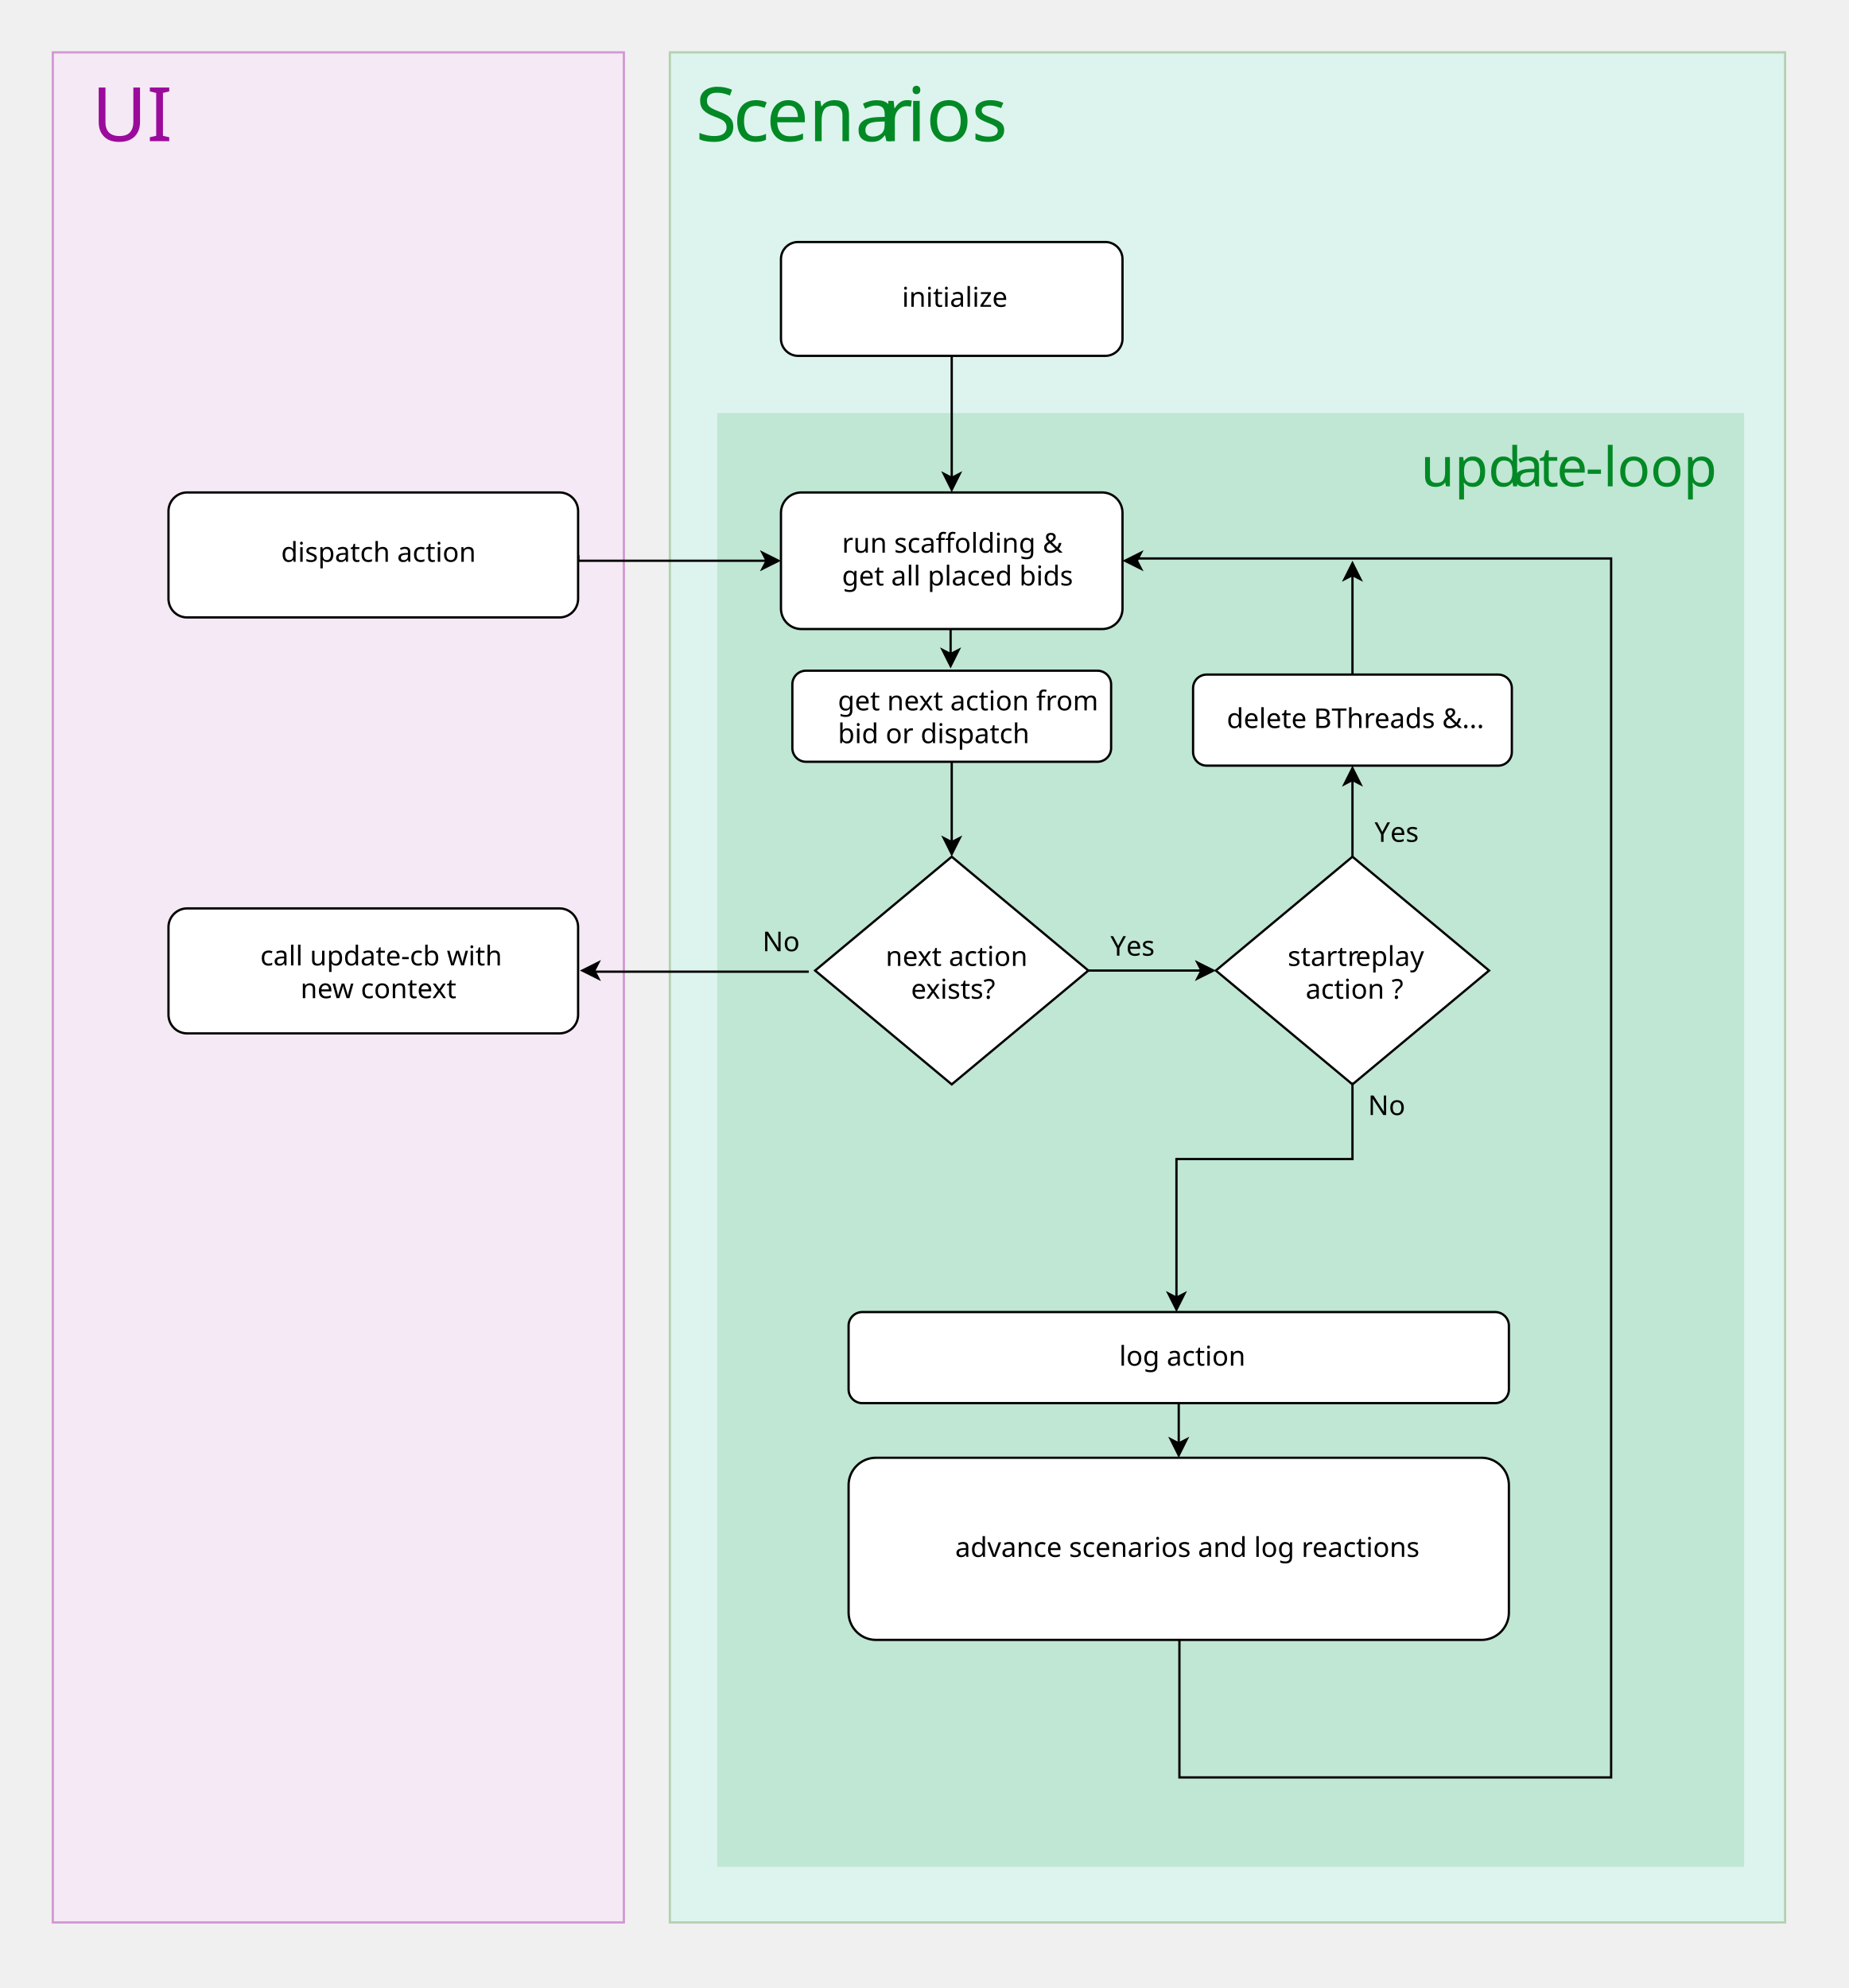
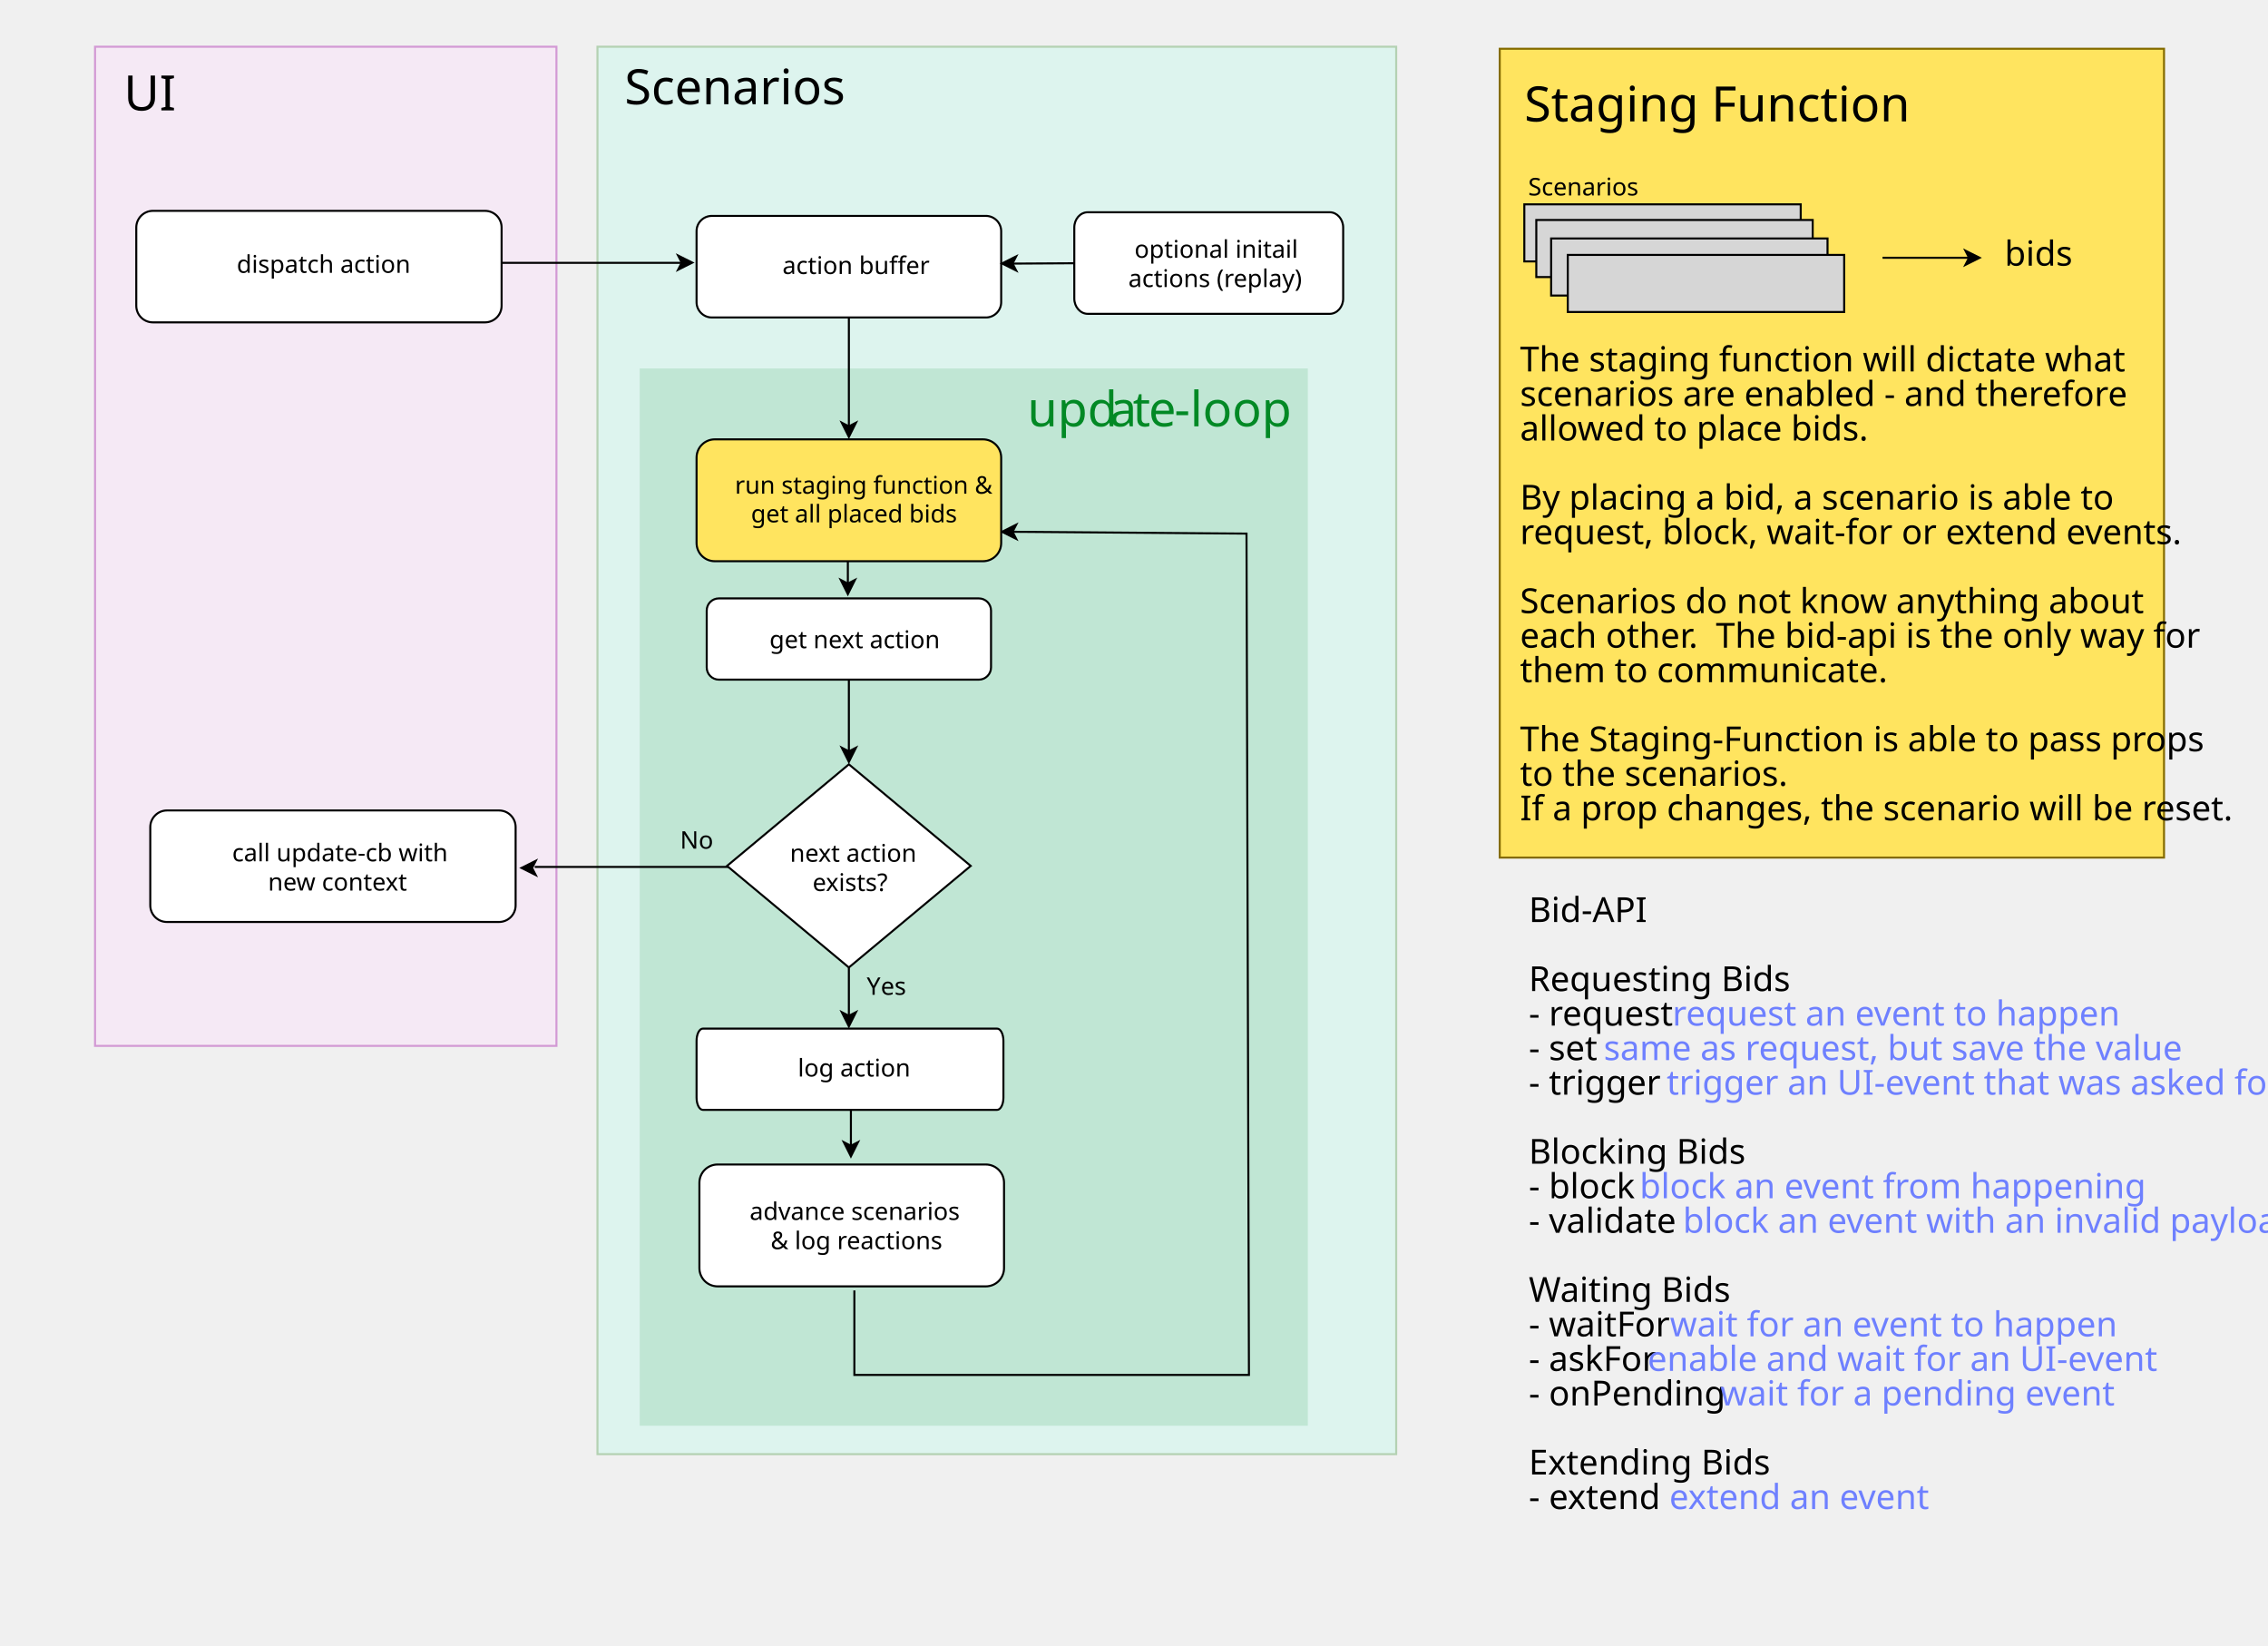
- <svg xmlns="http://www.w3.org/2000/svg" version="1.1" id="Ebene_1" x="0px" y="0px" width="812px" height="873.2px" viewBox="0 0 812 873.2" style="enable-background:new 0 0 812 873.2;" xml:space="preserve">
+ <svg xmlns="http://www.w3.org/2000/svg" version="1.1" id="Ebene_1" x="0px" y="0px" width="1116.8px" height="810.1px" viewBox="0 0 1116.8 810.1" style="enable-background:new 0 0 1116.8 810.1;" xml:space="preserve">
  <style type="text/css">
	.st0{opacity:0.26;fill:#A6FFE8;stroke:#067700;stroke-miterlimit:10;enable-background:new    ;}
	.st1{opacity:0.13;fill:#028925;enable-background:new    ;}
	.st2{opacity:0.36;fill:#FFDEFE;stroke:#9F00A3;stroke-miterlimit:10;enable-background:new    ;}
- 	.st3{fill:#9B0B9B;}
+ 	.st3{fill:#028925;}
	.st4{font-family:'MyriadPro-Regular';}
- 	.st5{font-size:33px;}
- 	.st6{fill:#028925;}
- 	.st7{font-size:24px;}
- 	.st8{fill:none;stroke:#000000;stroke-miterlimit:10;}
- 	.st9{stroke:#000000;stroke-miterlimit:10;}
- 	.st10{fill:#FFFFFF;stroke:#000000;stroke-miterlimit:10;}
- 	.st11{font-family:'HelveticaNeue-Light';}
- 	.st12{font-size:12px;}
- 	.st13{fill:none;}
- 	.st14{font-family:'ArialMT';}
- 	.st15{letter-spacing:-1;}
- 	.st16{fill:#FFFFFF;stroke:#000000;}
- 	.st17{enable-background:new    ;}
+ 	.st5{font-size:24px;}
+ 	.st6{stroke:#000000;stroke-miterlimit:10;}
+ 	.st7{fill:none;}
+ 	.st8{font-family:'ArialMT';}
+ 	.st9{font-size:12px;}
+ 	.st10{fill:none;stroke:#000000;stroke-miterlimit:10;}
+ 	.st11{fill:#FFFFFF;stroke:#000000;}
+ 	.st12{fill:#FFFFFF;stroke:#000000;stroke-miterlimit:10;}
+ 	.st13{fill:#FFE45F;stroke:#000000;}
+ 	.st14{enable-background:new    ;}
+ 	.st15{fill:#FFE45F;stroke:#846B00;stroke-miterlimit:10;}
+ 	.st16{fill:#D6D6D6;stroke:#000000;stroke-miterlimit:10;}
+ 	.st17{font-size:17px;}
+ 	.st18{fill:#6E80FF;}
</style>
-   <rect x="294.2" y="23" class="st0" width="489.8" height="821.4" />
-   <rect x="315" y="181.4" class="st1" width="451" height="638.6" />
-   <rect x="23.2" y="23" class="st2" width="250.8" height="821.4" />
-   <text transform="matrix(1 0 0 1 40.38 62)" class="st3 st4 st5">UI</text>
-   <text transform="matrix(1 0 0 1 305.5 62)" class="st6 st4 st5">S</text>
-   <text transform="matrix(1 0 0 1 321.97 62)" class="st6 st4 st5">c</text>
-   <text transform="matrix(1 0 0 1 336.55 62)" class="st6 st4 st5">ena</text>
-   <text transform="matrix(1 0 0 1 387.31 62)" class="st6 st4 st5">r</text>
-   <text transform="matrix(1 0 0 1 398.23 62)" class="st6 st4 st5">ios</text>
-   <text transform="matrix(1 0 0 1 624 213.63)" class="st6 st4 st7">upd</text>
-   <text transform="matrix(1 0 0 1 664.42 213.63)" class="st6 st4 st7">a</text>
-   <text transform="matrix(1 0 0 1 675.89 213.63)" class="st6 st4 st7">t</text>
-   <text transform="matrix(1 0 0 1 683.69 213.63)" class="st6 st4 st7">e</text>
-   <text transform="matrix(1 0 0 1 696.38 213.63)" class="st6 st4 st7">-loop</text>
-   <path class="st8" d="M594,376.3v-33.6" />
-   <path class="st9" d="M594,337.4l3.5,7l-3.5-1.8l-3.5,1.8L594,337.4z" />
-   <path class="st9" d="M255.8,426.3l7-3.5l-1.8,3.5l1.8,3.5L255.8,426.3z" />
-   <path class="st10" d="M594,376.3l60,50l-60,50l-60-50L594,376.3z" />
-   <text transform="matrix(1 0 0 1 565.55 424.26)" class="st11 st12">start </text>
-   <text transform="matrix(1 0 0 1 591.77 424.26)" class="st11 st12">r</text>
-   <text transform="matrix(1 0 0 1 595.33 424.26)" class="st11 st12">eplay</text>
-   <text transform="matrix(1 0 0 1 573.44 438.66)" class="st11 st12">action ?</text>
-   <rect x="594" y="356.3" class="st13" width="40" height="20" />
-   <text transform="matrix(1 0 0 1 603.71 369.76)" class="st14 st12 st15">Y</text>
-   <text transform="matrix(1 0 0 1 610.61 369.76)" class="st14 st12">es</text>
-   <rect x="594" y="476.3" class="st13" width="30" height="20" />
-   <text transform="matrix(1 0 0 1 600.83 489.76)" class="st14 st12">No</text>
-   <rect x="418" y="476.3" class="st13" width="30" height="20" />
-   <text transform="matrix(1 0 0 1 334.88 417.8125)" class="st14 st12">No</text>
-   <path class="st8" d="M516.7,546.3V570" />
-   <path class="st9" d="M516.7,575.2l-3.5-7l3.5,1.8l3.5-1.8L516.7,575.2z" />
-   <path class="st8" d="M517.7,616.3V634" />
-   <path class="st9" d="M517.7,639.2l-3.5-7l3.5,1.8l3.5-1.8L517.7,639.2z" />
-   <path class="st16" d="M378.7,576.3h278c3.3,0,6,2.7,6,6v28c0,3.3-2.7,6-6,6h-278c-3.3,0-6-2.7-6-6v-28  C372.7,579,375.4,576.3,378.7,576.3z" />
-   <text transform="matrix(1 0 0 1 491.5637 599.8483)" class="st14 st12">log action</text>
-   <path class="st16" d="M384.7,640.3h266c6.6,0,12,5.4,12,12v56c0,6.6-5.4,12-12,12h-266c-6.6,0-12-5.4-12-12v-56  C372.7,645.7,378.1,640.3,384.7,640.3z" />
-   <text transform="matrix(1 0 0 1 419.5137 683.8483)" class="st14 st12">advance scenarios and log reactions</text>
-   <path class="st9" d="M494.1,246.3l7-3.5l-1.8,3.5l1.8,3.5L494.1,246.3z" />
-   <rect x="478" y="406.3" class="st13" width="40" height="20" />
-   <text transform="matrix(1 0 0 1 487.71 419.76)" class="st14 st12 st15">Y</text>
-   <text transform="matrix(1 0 0 1 494.61 419.76)" class="st14 st12">es</text>
-   <path class="st8" d="M418,156.3v53.6" />
-   <path class="st9" d="M418,215.1l-3.5-7l3.5,1.8l3.5-1.8L418,215.1z" />
-   <path class="st16" d="M350.5,106.3h135c4.1,0,7.5,3.4,7.5,7.5v35c0,4.1-3.4,7.5-7.5,7.5h-135c-4.1,0-7.5-3.4-7.5-7.5v-35  C343,109.6,346.4,106.3,350.5,106.3z" />
-   <text transform="matrix(1 0 0 1 396.16 134.76)" class="st14 st12">initialize</text>
-   <path class="st16" d="M82.2,399h163.5c4.6,0,8.2,3.7,8.2,8.2v38.5c0,4.6-3.7,8.2-8.2,8.2H82.2c-4.6,0-8.2-3.7-8.2-8.2v-38.5  C74,402.7,77.7,399,82.2,399z" />
-   <text transform="matrix(1 0 0 1 114.31 424.0403)" class="st14 st12">call update-cb with</text>
-   <text transform="matrix(1 0 0 1 131.98 438.4403)" class="st14 st12">new context</text>
-   <path class="st8" d="M254,243.8v2.5h82.6" />
-   <path class="st9" d="M341.9,246.3l-7,3.5l1.8-3.5l-1.8-3.5L341.9,246.3z" />
-   <path class="st16" d="M82.2,216.3h163.5c4.6,0,8.2,3.7,8.2,8.2V263c0,4.6-3.7,8.2-8.2,8.2H82.2c-4.6,0-8.2-3.7-8.2-8.2v-38.5  C74,220,77.7,216.3,82.2,216.3z" />
-   <text transform="matrix(1 0 0 1 123.47 246.76)" class="st14 st12">dispatch action</text>
-   <path class="st8" d="M355.2,426.8h-95.9" />
-   <path class="st8" d="M478,426.3h49.6" />
-   <path class="st9" d="M532.9,426.3l-7,3.5l1.8-3.5l-1.8-3.5L532.9,426.3z" />
-   <path class="st10" d="M418,376.3l60,50l-60,50l-60-50L418,376.3z" />
-   <text transform="matrix(1 0 0 1 388.98 424.26)" class="st14 st12">next action</text>
-   <text transform="matrix(1 0 0 1 396.99 438.66)" class="st14 st12"> exists?</text>
-   <path class="st8" d="M418,334.6v35.3" />
-   <path class="st9" d="M418,375.1l-3.5-7l3.5,1.8l3.5-1.8L418,375.1z" />
-   <path class="st16" d="M352,216.3h132c5,0,9,4,9,9v42c0,5-4,9-9,9H352c-5,0-9-4-9-9v-42C343,220.3,347,216.3,352,216.3z" />
-   <text transform="matrix(1 0 0 1 369.8 242.76)" class="st17">
-     <tspan x="0" y="0" class="st14 st12">run scaffolding &amp;</tspan>
-     <tspan x="0" y="14.4" class="st14 st12">get all placed bids</tspan>
+   <rect x="294.2" y="23" class="st0" width="393.3" height="692.9" />
+   <rect x="315" y="181.4" class="st1" width="329" height="520.5" />
+   <rect x="46.8" y="23" class="st2" width="227.2" height="491.9" />
+   <text transform="matrix(1 0 0 1 505.9128 209.8998)" class="st3 st4 st5">upd</text>
+   <text transform="matrix(1 0 0 1 546.3328 209.8998)" class="st3 st4 st5">a</text>
+   <text transform="matrix(1 0 0 1 557.8029 209.8998)" class="st3 st4 st5">t</text>
+   <text transform="matrix(1 0 0 1 565.6028 209.8998)" class="st3 st4 st5">e</text>
+   <text transform="matrix(1 0 0 1 578.2928 209.8998)" class="st3 st4 st5">-loop</text>
+   <path class="st6" d="M256.8,427.3l7-3.5l-1.8,3.5l1.8,3.5L256.8,427.3z" />
+   <rect x="594" y="476.3" class="st7" width="30" height="20" />
+   <rect x="418" y="476.3" class="st7" width="30" height="20" />
+   <text transform="matrix(1 0 0 1 334.88 417.8125)" class="st8 st9">No</text>
+   <path class="st10" d="M418,476.4v23.7" />
+   <path class="st6" d="M418,505.3l-3.5-7l3.5,1.8l3.5-1.8L418,505.3z" />
+   <path class="st10" d="M419,546.4v17.7" />
+   <path class="st6" d="M419,569.3l-3.5-7l3.5,1.8l3.5-1.8L419,569.3z" />
+   <path class="st11" d="M346.1,506.4H491c1.7,0,3.1,2.7,3.1,6v28c0,3.3-1.4,6-3.1,6H346.1c-1.7,0-3.1-2.7-3.1-6v-28  C343,509.1,344.4,506.4,346.1,506.4z" />
+   <text transform="matrix(1 0 0 1 392.8637 529.9782)" class="st8 st9">log action</text>
+   <path class="st6" d="M493.4,261.8l7-3.5l-1.8,3.5l1.8,3.5L493.4,261.8z" />
+   <rect x="417.1" y="476.3" class="st7" width="40" height="20" />
+   <text transform="matrix(1 0 0 1 426.7796 489.76)" class="st8 st9">Y</text>
+   <text transform="matrix(1 0 0 1 433.6796 489.76)" class="st8 st9">es</text>
+   <path class="st10" d="M418,156.3v53.6" />
+   <path class="st6" d="M418,215.1l-3.5-7l3.5,1.8l3.5-1.8L418,215.1z" />
+   <path class="st11" d="M350.5,106.3h135c4.1,0,7.5,3.4,7.5,7.5v35c0,4.1-3.4,7.5-7.5,7.5h-135c-4.1,0-7.5-3.4-7.5-7.5v-35  C343,109.6,346.4,106.3,350.5,106.3z" />
+   <text transform="matrix(1 0 0 1 385.2901 134.8917)" class="st8 st9">action buffer</text>
+   <path class="st11" d="M82.2,399h163.5c4.6,0,8.2,3.7,8.2,8.2v38.5c0,4.6-3.7,8.2-8.2,8.2H82.2c-4.6,0-8.2-3.7-8.2-8.2v-38.5  C74,402.7,77.7,399,82.2,399z" />
+   <text transform="matrix(1 0 0 1 114.31 424.0403)" class="st8 st9">call update-cb with</text>
+   <text transform="matrix(1 0 0 1 131.98 438.4403)" class="st8 st9">new context</text>
+   <path class="st10" d="M240.6,127.3v2.1h95.1" />
+   <path class="st6" d="M340.9,129.3l-7,3.5l1.8-3.5l-1.8-3.5L340.9,129.3z" />
+   <path class="st11" d="M75.3,103.8h163.5c4.6,0,8.2,3.7,8.2,8.2v38.5c0,4.6-3.7,8.2-8.2,8.2H75.3c-4.6,0-8.2-3.7-8.2-8.2V112  C67.1,107.5,70.8,103.8,75.3,103.8z" />
+   <text transform="matrix(1 0 0 1 116.5795 134.31)" class="st8 st9">dispatch action</text>
+   <path class="st10" d="M359.2,426.8h-95.9" />
+   <path class="st12" d="M418,376.3l60,50l-60,50l-60-50L418,376.3z" />
+   <text transform="matrix(1 0 0 1 388.98 424.26)" class="st8 st9">next action</text>
+   <text transform="matrix(1 0 0 1 396.99 438.66)" class="st8 st9"> exists?</text>
+   <path class="st10" d="M418,334.6v35.3" />
+   <path class="st6" d="M418,375.1l-3.5-7l3.5,1.8l3.5-1.8L418,375.1z" />
+   <path class="st13" d="M352,216.3h132c5,0,9,4,9,9v42c0,5-4,9-9,9H352c-5,0-9-4-9-9v-42C343,220.3,347,216.3,352,216.3z" />
+   <text transform="matrix(1 0 0 1 361.884 243.0549)" class="st8 st9">run staging function &amp;</text>
+   <text transform="matrix(1 0 0 1 369.8 257.16)" class="st8 st9">get all placed bids</text>
+   <path class="st11" d="M354,294.6h128c3.3,0,6,2.7,6,6v28c0,3.3-2.7,6-6,6H354c-3.3,0-6-2.7-6-6v-28C348,297.2,350.7,294.6,354,294.6  z" />
+   <text transform="matrix(1 0 0 1 378.8965 319.0999)" class="st8 st9">get next action</text>
+   <path class="st10" d="M417.5,276.3v11" />
+   <path class="st6" d="M417.5,292.5l-3.5-7l3.5,1.8l3.5-1.8L417.5,292.5z" />
+   <polyline class="st10" points="420.7,635.3 420.7,676.9 615,676.9 613.8,262.7 498.6,261.8 " />
+   <path class="st10" d="M529.1,132.5l0-2.9l-35,0.2" />
+   <path class="st6" d="M493.4,129.7l7-3.5l-1.8,3.5l1.8,3.5L493.4,129.7z" />
+   <path class="st11" d="M353.4,573.3h132c5,0,9,4,9,9v42c0,5-4,9-9,9h-132c-5,0-9-4-9-9v-42C344.4,577.3,348.4,573.3,353.4,573.3z" />
+   <text transform="matrix(1 0 0 1 369.1366 600.5758)" class="st14">
+     <tspan x="0" y="0" class="st8 st9">advance scenarios</tspan>
+     <tspan x="10.3" y="14.4" class="st8 st9">&amp; log reactions</tspan>
  </text>
-   <path class="st8" d="M594,296.3v-43.6" />
-   <path class="st9" d="M594,247.4l3.5,7l-3.5-1.8l-3.5,1.8L594,247.4z" />
-   <path class="st16" d="M530,296.3h128c3.3,0,6,2.7,6,6v28c0,3.3-2.7,6-6,6H530c-3.3,0-6-2.7-6-6v-28C524,298.9,526.7,296.3,530,296.3  z" />
-   <text transform="matrix(1 0 0 1 538.8 319.76)" class="st14 st12">delete BThreads &amp;...</text>
-   <path class="st16" d="M354,294.6h128c3.3,0,6,2.7,6,6v28c0,3.3-2.7,6-6,6H354c-3.3,0-6-2.7-6-6v-28C348,297.2,350.7,294.6,354,294.6  z" />
-   <text transform="matrix(1 0 0 1 368.0002 312.0236)" class="st17">
-     <tspan x="0" y="0" class="st14 st12">get next action from </tspan>
-     <tspan x="0" y="14.4" class="st14 st12">bid or dispatch</tspan>
+   <path class="st11" d="M535.6,104.5h119.2c3.6,0,6.6,3.4,6.6,7.5v35c0,4.1-3,7.5-6.6,7.5H535.6c-3.6,0-6.6-3.4-6.6-7.5v-35  C529,107.8,532,104.5,535.6,104.5z" />
+   <text transform="matrix(1 0 0 1 558.6206 126.9037)" class="st14">
+     <tspan x="0" y="0" class="st8 st9">optional initail </tspan>
+     <tspan x="-3" y="14.4" class="st8 st9">actions (replay)</tspan>
  </text>
-   <path class="st8" d="M417.5,276.3v11" />
-   <path class="st9" d="M417.5,292.5l-3.5-7l3.5,1.8l3.5-1.8L417.5,292.5z" />
-   <path class="st8" d="M594,475.5v33.6h-77.3v37.2" />
-   <polyline class="st8" points="518,720.3 518,780.7 707.6,780.7 707.6,245.3 499.4,245.3 " />
+   <rect x="738.5" y="24" class="st15" width="327.1" height="398.2" />
+   <text transform="matrix(1 0 0 1 750.6002 59.7687)" class="st4 st5">Staging Function</text>
+   <rect x="750.6" y="100.6" class="st16" width="136.1" height="28.1" />
+   <text transform="matrix(1 0 0 1 752.4922 96.2213)" class="st4 st9">Scenarios</text>
+   <rect x="756.5" y="108.3" class="st16" width="136.1" height="28.1" />
+   <rect x="763.8" y="117.4" class="st16" width="136.1" height="28.1" />
+   <rect x="772" y="125.5" class="st16" width="136.1" height="28.1" />
+   <text transform="matrix(1 0 0 1 307.5553 51.3197)" class="st4 st5">Scenarios</text>
+   <text transform="matrix(1 0 0 1 60.9604 54.3502)" class="st4 st5">UI</text>
+   <text transform="matrix(1 0 0 1 748.4796 182.8556)">
+     <tspan x="0" y="0" class="st4 st17">The staging function will dictate what </tspan>
+     <tspan x="0" y="17" class="st4 st17">scenarios are enabled - and therefore</tspan>
+     <tspan x="0" y="34" class="st4 st17">allowed to place bids.</tspan>
+     <tspan x="0" y="51" class="st4 st17"> </tspan>
+     <tspan x="0" y="68" class="st4 st17">By placing a bid, a scenario is able to </tspan>
+     <tspan x="0" y="85" class="st4 st17">request, block, wait-for or extend events.</tspan>
+     <tspan x="0" y="102" class="st4 st17"> </tspan>
+     <tspan x="0" y="119" class="st4 st17">Scenarios do not know anything about </tspan>
+     <tspan x="0" y="136" class="st4 st17">each other.  The bid-api is the only way for</tspan>
+     <tspan x="0" y="153" class="st4 st17">them to communicate.</tspan>
+     <tspan x="0" y="187" class="st4 st17">The Staging-Function is able to pass props</tspan>
+     <tspan x="0" y="204" class="st4 st17">to the scenarios.</tspan>
+     <tspan x="0" y="221" class="st4 st17">If a prop changes, the scenario will be reset.</tspan>
+   </text>
+   <text transform="matrix(1 0 0 1 752.7885 453.9139)">
+     <tspan x="0" y="0" class="st4 st17">Bid-API</tspan>
+     <tspan x="0" y="34" class="st4 st17">Requesting Bids</tspan>
+     <tspan x="0" y="51" class="st4 st17">- request </tspan>
+     <tspan x="66.3" y="51" class="st18 st4 st17"> request an event to happen</tspan>
+     <tspan x="0" y="68" class="st4 st17">- set  </tspan>
+     <tspan x="36.9" y="68" class="st18 st4 st17">same as request, but save the value</tspan>
+     <tspan x="0" y="85" class="st4 st17">- trigger   </tspan>
+     <tspan x="67.9" y="85" class="st18 st4 st17">trigger an UI-event that was asked for</tspan>
+     <tspan x="0" y="119" class="st4 st17">Blocking Bids</tspan>
+     <tspan x="0" y="136" class="st4 st17">- block  </tspan>
+     <tspan x="54.6" y="136" class="st18 st4 st17">block an event from happening    </tspan>
+     <tspan x="0" y="153" class="st4 st17">- validate   </tspan>
+     <tspan x="75.9" y="153" class="st18 st4 st17">block an event with an invalid payload</tspan>
+     <tspan x="0" y="187" class="st4 st17">Waiting Bids</tspan>
+     <tspan x="0" y="204" class="st4 st17">- waitFor  </tspan>
+     <tspan x="69.5" y="204" class="st18 st4 st17">wait for an event to happen</tspan>
+     <tspan x="0" y="221" class="st4 st17">- askFor </tspan>
+     <tspan x="58.5" y="221" class="st18 st4 st17">enable and wait for an UI-event  </tspan>
+     <tspan x="0" y="238" class="st4 st17">- onPending  </tspan>
+     <tspan x="94.3" y="238" class="st18 st4 st17">wait for a pending event</tspan>
+     <tspan x="0" y="272" class="st4 st17">Extending Bids</tspan>
+     <tspan x="0" y="289" class="st4 st17">- extend   </tspan>
+     <tspan x="69.2" y="289" class="st18 st4 st17">extend an event</tspan>
+   </text>
+   <text transform="matrix(1 0 0 1 987.0956 130.7852)" class="st4 st17">bids</text>
+   <path class="st10" d="M927,126.9h42.7" />
+   <path class="st6" d="M974.8,126.9l-7,3.5l1.8-3.5l-1.8-3.5L974.8,126.9z" />
</svg>
